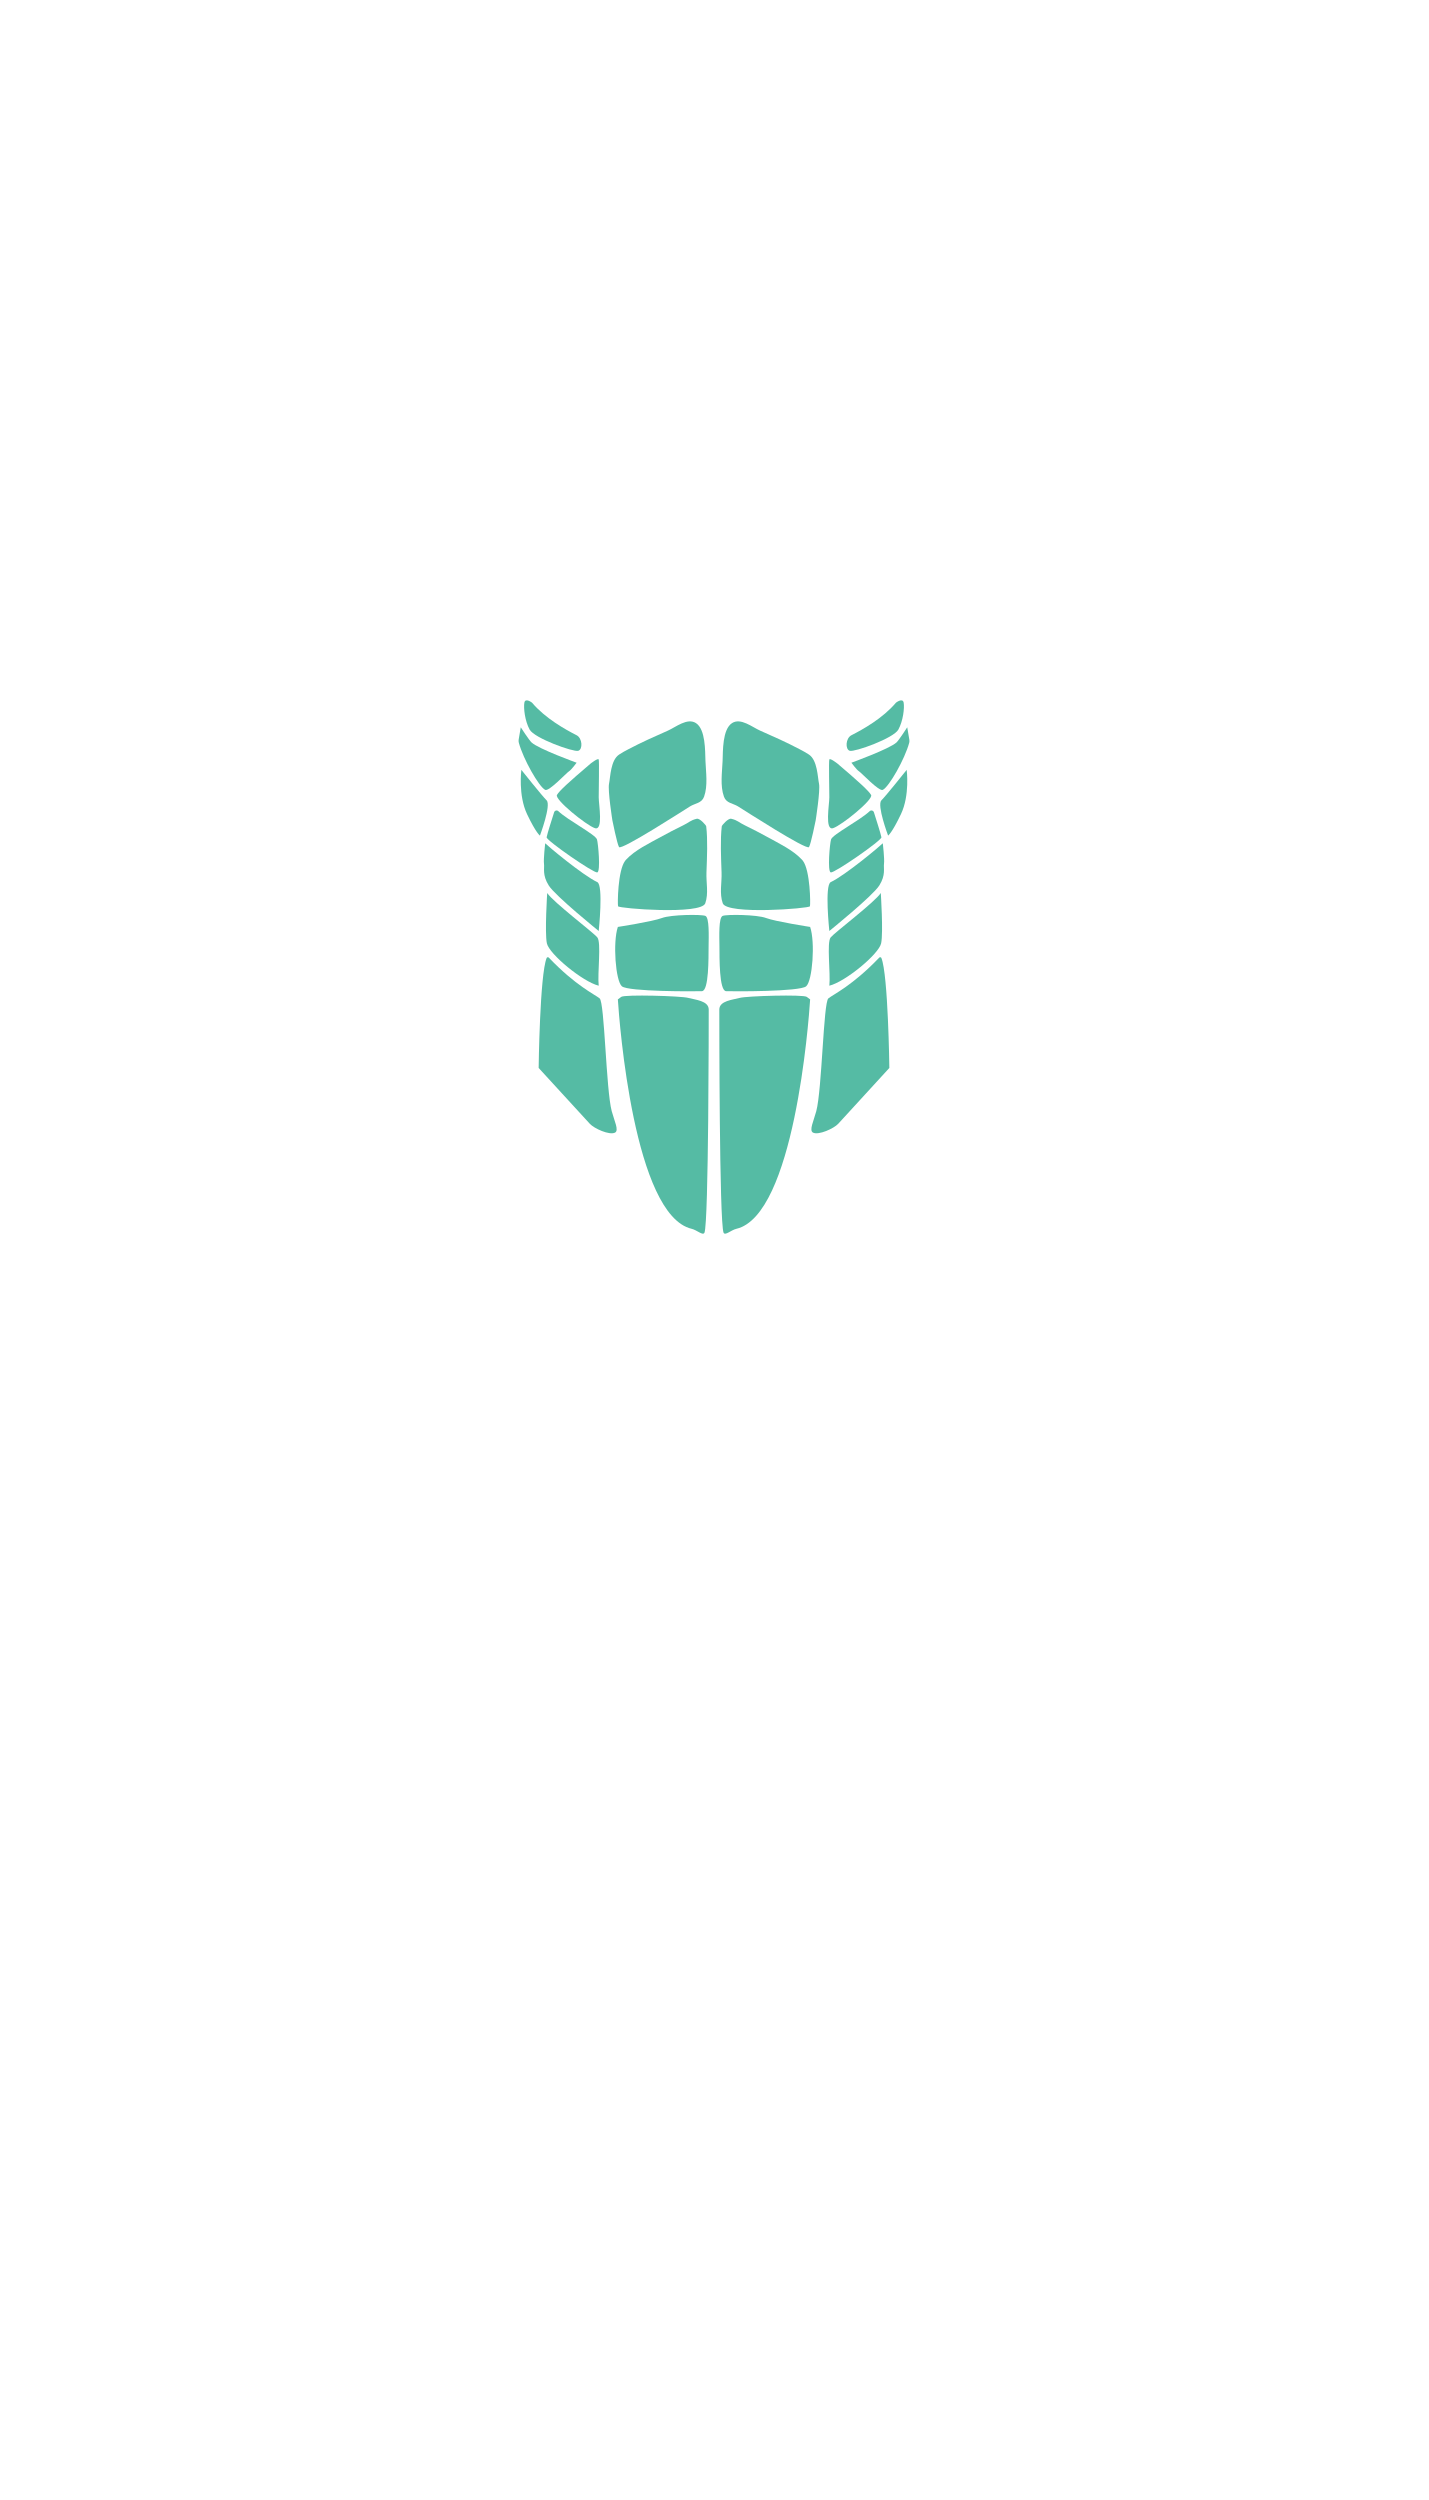
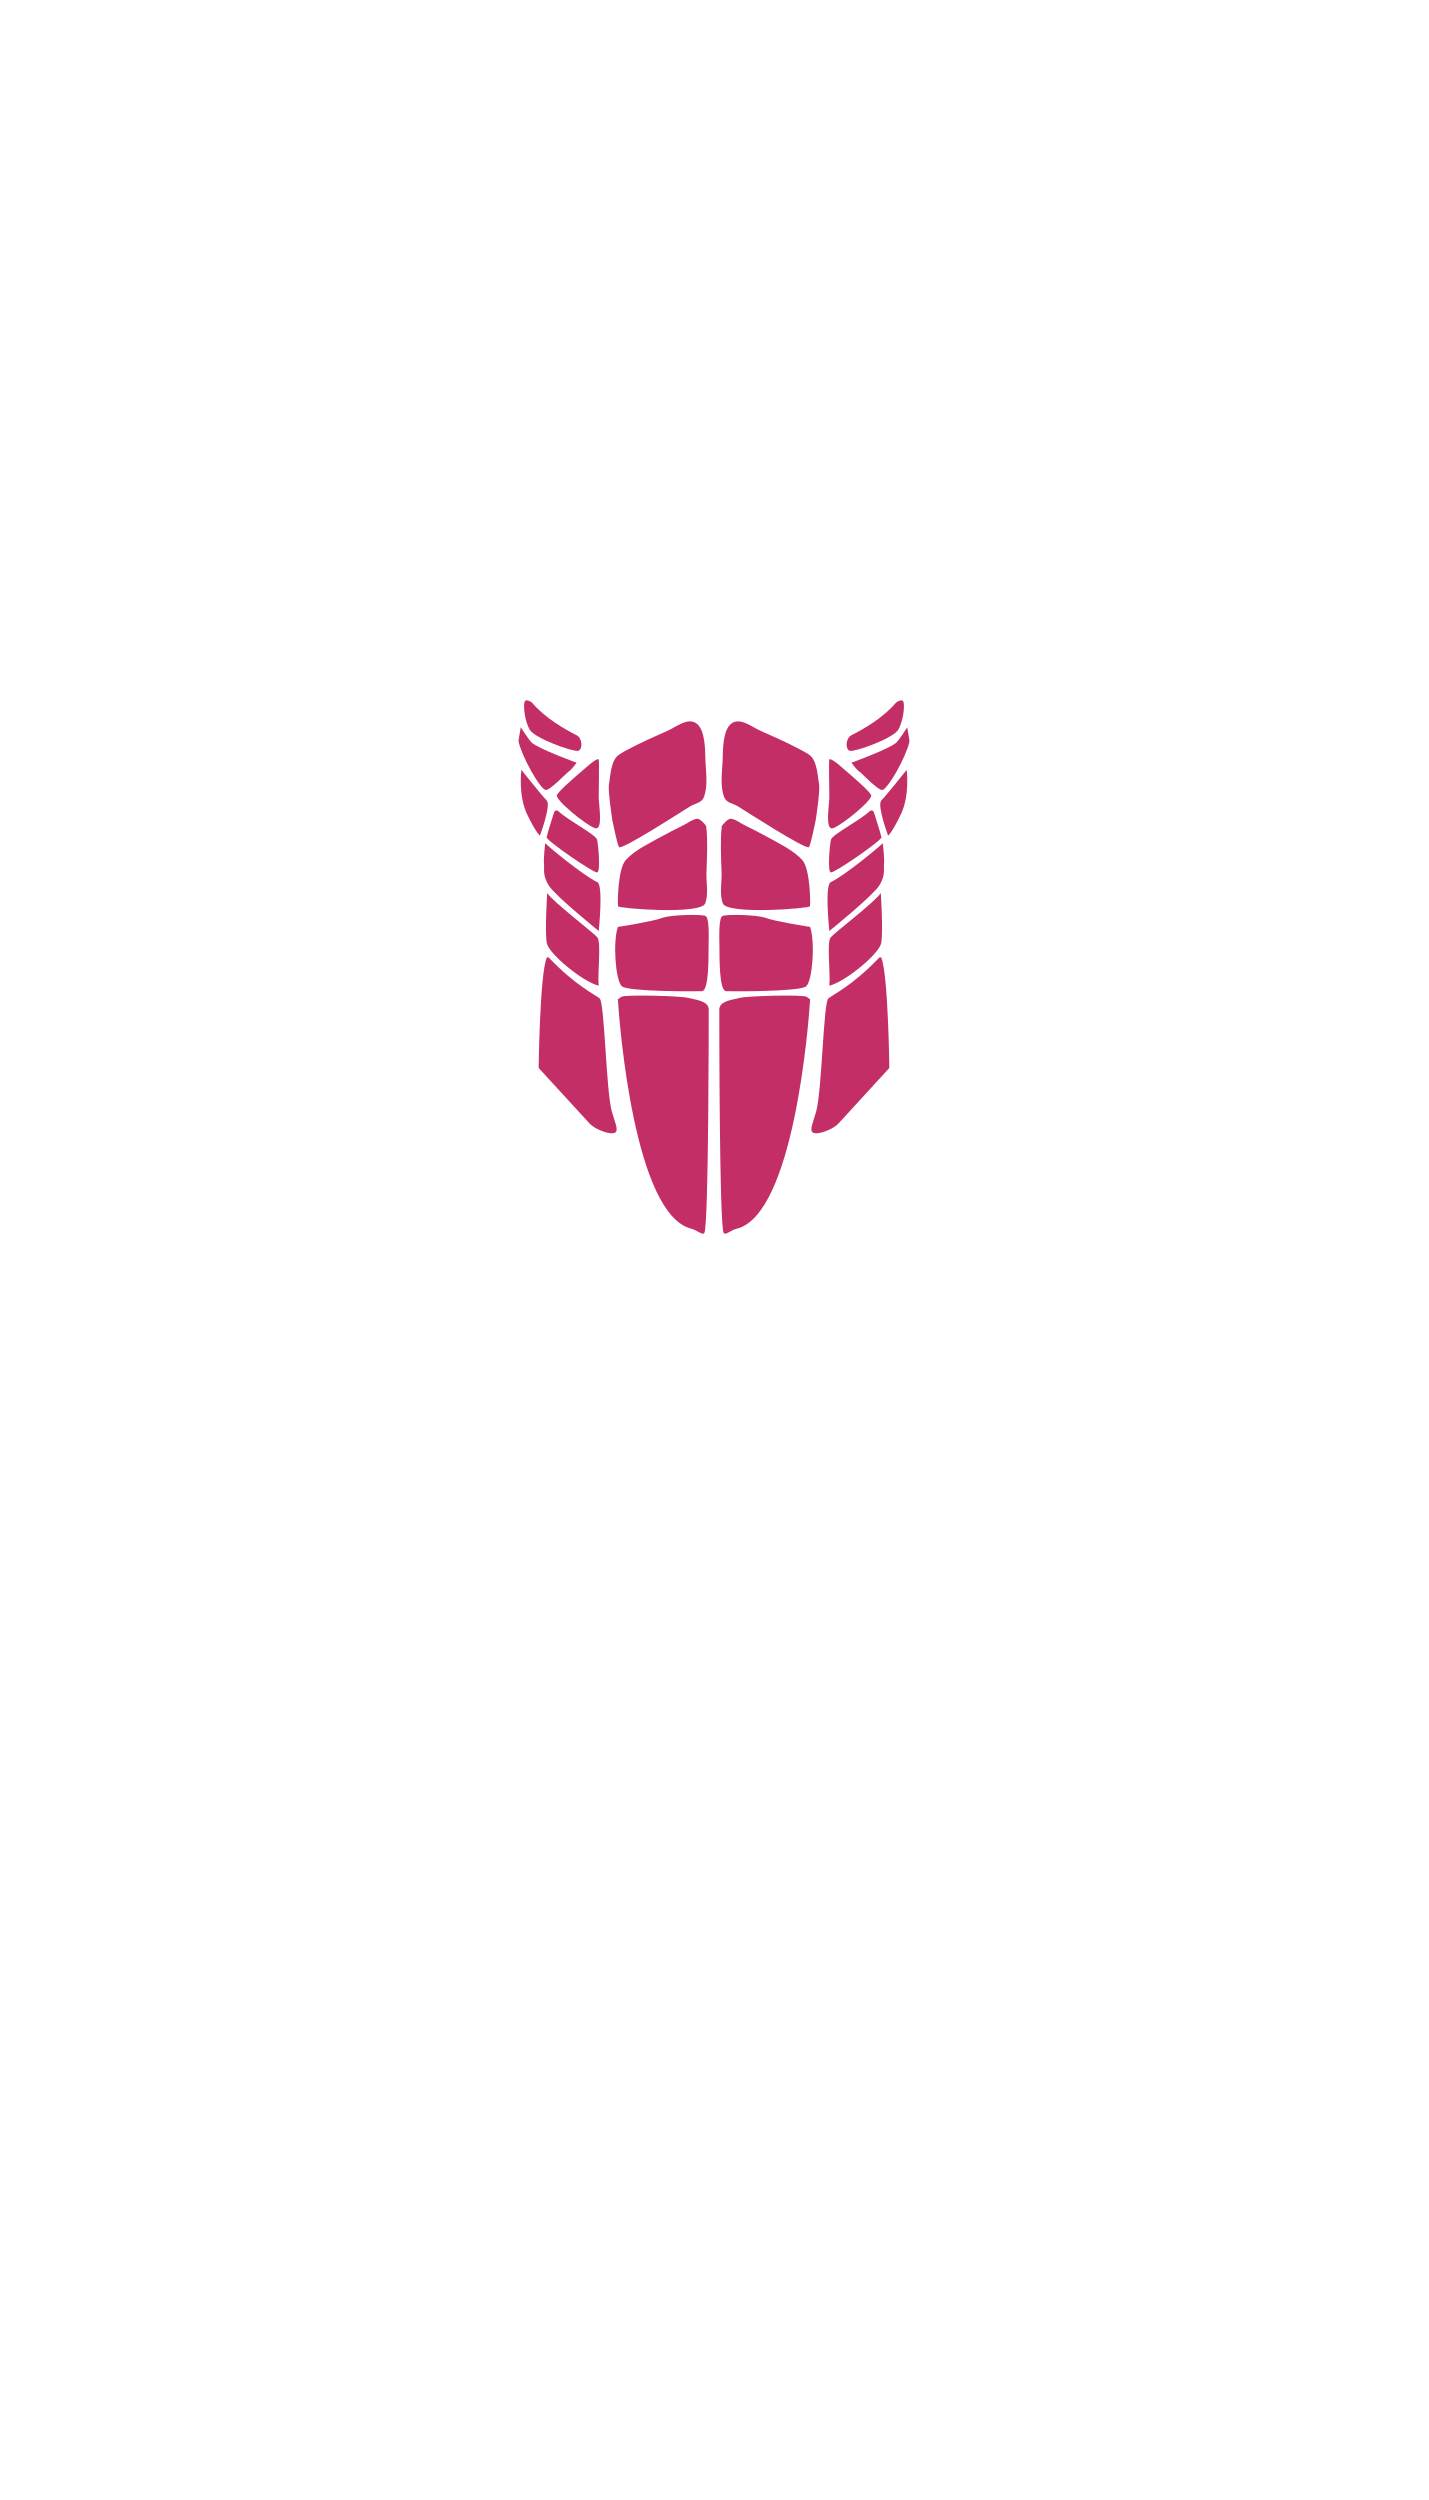
- <svg xmlns="http://www.w3.org/2000/svg" id="e8SaenjzD9K1" viewBox="0 0 300 525" shape-rendering="geometricPrecision" text-rendering="geometricPrecision">
-   <g display="none" clip-path="url(#e8SaenjzD9K5)">
+ <svg xmlns="http://www.w3.org/2000/svg" id="ebtSadWLUzH1" viewBox="0 0 300 525" shape-rendering="geometricPrecision" text-rendering="geometricPrecision">
+   <g display="none" clip-path="url(#ebtSadWLUzH5)">
    <g>
      <path d="M268.453,268.125c-.668-.703-4.234-3-5.105-3.906-.859-.898-.859-1.594-3.266-5.73-2.398-4.141-11.355-7.809-12.355-8-1-.207-2.953-2.66-3.441-4.012-2.066-5.566-6.91-24.613-9.012-41.621-2.102-17.004-10.012-26.613-14.305-32.512.203-16.316-3.547-19.707-5.605-24.918.195-4.102,1.621-13.012.66-24.734-.762-9.277-12.371-20.352-19.578-21.352-4.656-.648-7.23.461-13.266,0-6.039-.473-17.344-10.613-17.949-11.809-.602-1.203-1.859-11.203-.934-12.473.934-1.266,1.074-.062,2.008-2.664.938-2.605.43-7.281.43-7.281s.25-1,.414-.312c.102.398.305.812.75,1.055.703.359,1.574-1.324,2.492-2.918c2.434-4.25,4.723-12.344,1.352-13.359-.621-.188-1.5,1.398-1.5,1.398c0-.797.797-8.207-.406-12.809-.957-3.684-4.559-7.371-7.398-9.602-3.473-2.723-10.559-2.918-12.316-2.934-.039,0-.102,0-.156,0-.059,0-.121,0-.16,0-1.758.016-8.844.211-12.316,2.934-2.84,2.23-6.441,5.918-7.406,9.602-1.195,4.602-.398,12.012-.398,12.809c0,0-.887-1.586-1.5-1.398-3.371,1.016-1.082,9.109,1.352,13.359.918,1.594,1.789,3.277,2.48,2.918.457-.242.66-.656.75-1.055.18-.688.43.312.43.312s-.512,4.676.426,7.281c.934,2.602,1.062,1.398,2,2.664.934,1.27-.336,11.27-.938,12.473-.594,1.195-11.898,11.336-17.934,11.809-6.039.461-8.613-.648-13.281,0-7.203,1-18.805,12.074-19.566,21.352-.961,11.723.465,20.633.66,24.734-2.059,5.211-5.809,8.602-5.605,24.918-4.305,5.898-12.203,15.508-14.305,32.512-2.102,17.008-6.945,36.055-9,41.621-.508,1.352-2.453,3.805-3.453,4.012-1,.191-9.957,3.859-12.363,8-2.398,4.137-2.398,4.832-3.27,5.73-.859.906-4.434,3.203-5.102,3.906-.668.707-1.129,3.336.742,3.77c1.859.438,6.859-.648,8.48-4.305c1.953-1.277,2.426-1.297,2.426-1.297s.66,2,.566,3.602c-.102,1.602-3.391,6.5-4.695,9.398-1.297,2.91-5.195,8.262-4.148,9.762c1.055,1.5,2.555,1.25,3.203.75s4.352-6.777,5.074-7.883c.824-1.074,3.926-5.074,4.484-5.676-.891,3.648-2.324,7.957-2.891,9.648-.566,1.707-3.215,6.824-3.23,8.574-.039,2.438,1.648,2.973,2.766,2.242c3.133-2.074,4.891-7.371,5.668-8.906c1.316-2.613,2.73-7.242,4.066-9.371-.336,2.602-1.141,6.184-1.586,9.223-.211,1.527-1.562,9.434.16,9.953c2.648.797,3-2.25,4.047-5.852c1.055-3.613,2.352-12.512,3.156-13.863c1.195.25,1.02,1.102,1.25,3.5.297,3.16.047,11.012,2.352,11.012c2.297,0,2.465-7.91,2.762-12.715.305-4.797,1.867-7.332,2.676-11.27.797-3.934,2.656-9.398,2.527-14-.055-2.141-.965-4.039.871-10.879c1.129-4.195,15.277-31.883,16.859-34.484c1.734-2.816,4.945-11.203,5.75-17.613.797-6.398.668-6.668,1.066-9.73.398-3.074,1.641-4.426,3.203-6.27c1.805-2.141,4.398-8.473,6.41-17.113.926-.035,1.211-.805,1.664-.5c0,0,1.195,13.676,3.668,17.473c2.465,3.809,1.73,5.207,2.27,6.605.527,1.406.258,10.535-.141,15.609s-1.562,22.742-2.664,26.945c-1.105,4.207-2.465,6.004-3.539,11.344-1.066,5.336-2.77,12.316-3.129,18.871c0,0-2.242,15.559-2.039,21.418.223,6.27-1.398,48.922,7.602,59.328-.434,2.027-.027,5.566.039,6.641.066,1.062-2.539,12.141-1.539,19.539c1,7.406.602,4.84.398,6.684-.191,1.852-8.203,26.668,3.809,72.355.711,2.734,1,8.242,1,11.141s-1,8.613-1,11.305c0,2.707-.102,4,.5,5.707.602,1.703.5,4.5.102,6.602s-8.512,7.805-9.207,10.906c-.703,3.102-1.602,4.898-.305,5.809c1.305.898,1.91,0,1.91,0s-.5,1.5.293,2.293c.797.809,3.207.707,3.207.707s.793.191,1.293,1c.5.797,2.605,1.203,3.105.691.5-.5.805-.453,1.203.223.211.371,1.102.809,1.879,1.121.742.305,1.582.242,2.258-.176l1.566-.961c0,0,1.297,1.5,1.602,1.602.297.102,3.398,1.203,4.195,0c.805-1.203,4.602-4.102,4.406-7.5-.203-3.41-.5-5.309-.398-6.512.094-1.195.398-3,.898-4.797.5-1.805,1.102-2.602.703-6.008-.406-3.398-.102-3.602-.102-4.203c0-.594.5-2.195.602-4.004.094-1.793-1.305-5.5-1.305-5.5s-.602-3.602-.898-8.5c-.305-4.906.695-24.215,2.703-30.621c2-6.398,3.168-8.406,3.398-10c2.398-16.91-1.5-35.113-2.203-41.559-.398-3.668,1.203-4.074,2.203-7.77c1-3.703,1.797-12.906.707-17.012-.816-3.008,2.793-14.008,3.293-17.406.5-3.406,7.371-29.715,7.742-34.418.363-4.703.836-19.289-.406-21.492.594,0,2.277,1.168,2.992,1.379.035.02.082.027.148.027.062,0,.109-.008.145-.027.715-.211,2.398-1.379,2.984-1.379-1.234,2.203-.762,16.789-.398,21.492.371,4.703,7.242,31.012,7.742,34.418.5,3.398,4.102,14.398,3.293,17.406-1.09,4.105-.293,13.309.707,17.012c1,3.695,2.602,4.102,2.203,7.77-.703,6.445-4.602,24.648-2.203,41.559.223,1.594,1.398,3.602,3.398,10c2,6.406,3,25.715,2.703,30.621-.297,4.898-.898,8.5-.898,8.5s-1.406,3.707-1.305,5.5c.102,1.809.602,3.41.602,4.004c0,.602.305.805-.102,4.203-.398,3.406.203,4.203.703,6.008.5,1.797.805,3.602.898,4.797.102,1.203-.195,3.102-.398,6.512-.203,3.398,3.602,6.297,4.398,7.5.805,1.203,3.906.102,4.203,0c.305-.102,1.602-1.602,1.602-1.602l1.555.961c.688.418,1.527.48,2.27.176.777-.312,1.668-.75,1.879-1.121.398-.676.703-.723,1.203-.223.5.512,2.605.105,3.105-.691.5-.809,1.293-1,1.293-1s2.398.102,3.207-.707c.797-.793.297-2.293.297-2.293s.602.898,1.906,0c1.297-.91.398-2.707-.305-5.809-.707-3.102-8.797-8.805-9.207-10.906-.398-2.102-.5-4.898.102-6.602.602-1.707.5-3,.5-5.707c0-2.691-1-8.406-1-11.305s.281-8.406,1-11.141c12.004-45.688,4-70.504,3.809-72.355-.203-1.844-.602.723.398-6.684c1-7.398-1.602-18.477-1.539-19.539.066-1.074.465-4.613.039-6.641c9-10.406,7.379-53.059,7.602-59.328.203-5.859-2.039-21.418-2.039-21.418-.371-6.555-2.062-13.535-3.129-18.871-1.066-5.34-2.434-7.137-3.535-11.344-1.105-4.203-2.27-21.871-2.668-26.945-.406-5.074-.668-14.203-.141-15.609.539-1.398-.195-2.797,2.27-6.605c2.473-3.797,3.668-17.473,3.668-17.473.453-.305.738.465,1.664.5c2,8.641,4.605,14.973,6.41,17.113c1.555,1.844,2.797,3.195,3.203,6.27.398,3.062.258,3.332,1.066,9.73.805,6.41,4.027,14.797,5.738,17.613c1.594,2.602,15.742,30.289,16.871,34.484c1.836,6.84.926,8.738.871,10.879-.137,4.602,1.734,10.066,2.527,14c.809,3.938,2.371,6.473,2.668,11.27.305,4.805.473,12.715,2.777,12.715c2.297,0,2.047-7.852,2.344-11.012.23-2.398.055-3.25,1.25-3.5.805,1.352,2.102,10.25,3.156,13.863c1.047,3.602,1.398,6.648,4.047,5.852c1.723-.52.371-8.426.16-9.953-.438-3.039-1.262-6.621-1.594-9.223c1.332,2.129,2.758,6.758,4.074,9.371.777,1.535,2.527,6.832,5.668,8.906c1.117.73,2.805.195,2.766-2.242-.027-1.75-2.664-6.867-3.23-8.574-.566-1.691-2-6-2.891-9.648.559.602,3.66,4.602,4.484,5.676.723,1.105,4.426,7.383,5.074,7.883s2.148.75,3.203-.75c1.047-1.5-2.852-6.852-4.156-9.762-1.297-2.898-4.586-7.797-4.688-9.398-.09-1.602.566-3.602.566-3.602s.473.02,2.426,1.297c1.621,3.656,6.621,4.742,8.48,4.305c1.871-.434,1.41-3.062.734-3.77" fill="#d9d9d9" />
    </g>
-     <clipPath id="e8SaenjzD9K5">
+     <clipPath id="ebtSadWLUzH5">
      <path d="M30.883,27.438h238.16v471.73h-238.16v-471.73Zm0,0" />
    </clipPath>
  </g>
  <g transform="translate(0 0.000001)">
-     <path d="M111.719,146.637c2.809,3.309,6.973,5.621,9.371,6.844c1.215.621,1.336,2.973.336,3.27s-9.207-2.629-10.207-4.465c-1-1.84-1.297-4.535-1.102-5.648.203-1.09,1.602,0,1.602,0" transform="translate(0 0.919899)" fill="#55bba4" />
-     <path d="M108.922,154.398c-.035.223-.027.445.031.656.934,3.453,4.219,9.242,5.535,9.898.805.398,4.5-3.602,5-3.898.5-.305,1.602-1.805,1.602-1.805s-7.953-2.871-9.461-4.25c-.531-.492-2.27-3.188-2.27-3.188l-.438,2.586" transform="translate(0 0.919899)" fill="#55bba4" />
-     <path d="M109.488,160.75c0,0-.703,5.305,1.195,9.305c1.906,4,2.703,4.5,2.703,4.5s2.406-6.398,1.406-7.398c-1.008-1-5.305-6.406-5.305-6.406" transform="translate(0 0.919899)" fill="#55bba4" />
-     <path d="M114.914,186.613c1.27,1.934,9.668,8.258,10.527,9.324.871,1.062-.008,7.582.289,10.141-3.332-.809-10.418-6.641-10.891-8.91-.461-2.27.074-10.555.074-10.555" transform="translate(0 0.919899)" fill="#55bba4" />
-     <path d="M114.488,176.168c.465.5,7.852,6.703,10.945,8.156c1.316.621.297,10.262.297,10.262s-9.129-7.363-10.5-9.566c-1.379-2.195-.863-3.609-.992-4.547-.129-.934.25-4.305.25-4.305" transform="translate(0 0.919899)" fill="#55bba4" />
-     <path d="M130,157.547c-1.789,1.211-1.809,4.703-2.102,6.109-.297,1.398.703,7.707.703,7.707s1,5,1.398,5.602c.5.738,13.648-7.762,14.918-8.547c1.062-.66,2.441-.648,2.941-2.039.816-2.285.391-5.082.289-7.492-.082-2.117.035-6.629-1.992-7.953-1.812-1.184-4.258.852-5.871,1.566-2.797,1.23-5.59,2.48-8.297,3.906-.676.352-1.359.715-1.988,1.141" transform="translate(0 0.919899)" fill="#55bba4" />
-     <path d="M146.324,171.02c-1.344.312-1.582.77-2.871,1.387-1.594.77-3.168,1.594-4.715,2.445-2.406,1.336-5.367,2.715-7.266,4.762-.066.082-.141.164-.207.25-1.535,2.062-1.602,9.074-1.469,9.535.137.465,17.453,1.836,18.312-.629.723-2.094.168-4.305.25-6.48.113-3.141.289-6.883-.055-9.688-.027-.223-1.352-1.738-1.98-1.582" transform="translate(0 0.919899)" fill="#55bba4" />
-     <path d="M129.75,193.734c-1.086,3.203-.484,11.344.852,12.473c1.332,1.137,15.332,1.082,16.805,1.02c1.473-.066,1.379-7.086,1.398-9.355.027-2.266.176-6.129-.684-6.461-.871-.336-7.188-.277-9.121.453-1.938.738-9.25,1.871-9.25,1.871" transform="translate(0 0.919899)" fill="#55bba4" />
-     <path d="M129.75,209.871c.312,4.945,3.398,45.34,15.5,48.18c1.129.27,2.344,1.492,2.684.824.898-2.137.898-44.992.898-46.863s-2.859-2.055-4.332-2.461c-1.465-.398-13.324-.742-14.039-.207-.711.527-.711.527-.711.527" fill="#55bba4" />
-     <path d="M114.793,200.262c.074-.188.324-.223.465-.074c5.629,5.891,9.574,7.676,10.668,8.555c1.035.836,1.34,19.141,2.535,23.68.547,2.047,1.586,4.074.676,4.516-1.203.574-4.371-.879-5.27-1.859l-10.75-11.73c0,0,.242-19.578,1.676-23.086" transform="translate(0 0.919899)" fill="#55bba4" />
-     <path d="M124,159.453c-4.539,3.863-6.559,5.715-7.039,6.566-.547.953,6.168,6.371,7.965,6.973c1.805.602.805-4.938.805-6.473c0-1.527.129-7.539,0-7.938s-1.73.871-1.73.871" transform="translate(0 0.919899)" fill="#55bba4" />
-     <path d="M116.367,169.656c.121-.367.594-.508.883-.23c2.074,1.953,7.793,4.891,8.117,5.938.25.805.797,6.723.066,6.926-.742.195-10.77-6.75-10.641-7.383.16-.84,1.102-3.75,1.574-5.25" transform="translate(0 0.919899)" fill="#55bba4" />
-     <path d="M184.965,186.613c-1.258,1.934-9.656,8.258-10.527,9.324-.863,1.062.008,7.582-.277,10.141c3.332-.809,10.414-6.641,10.879-8.91.473-2.27-.074-10.555-.074-10.555" transform="translate(0 0.919899)" fill="#55bba4" />
-     <path d="M185.391,176.168c-.461.5-7.852,6.703-10.934,8.156-1.324.621-.297,10.262-.297,10.262s9.121-7.363,10.5-9.566c1.379-2.195.852-3.609.98-4.547.141-.934-.25-4.305-.25-4.305" transform="translate(0 0.919899)" fill="#55bba4" />
-     <path d="M169.891,157.547c1.785,1.211,1.797,4.703,2.102,6.109.297,1.398-.703,7.707-.703,7.707s-1,5-1.398,5.602c-.5.738-13.648-7.762-14.918-8.547-1.066-.66-2.445-.648-2.945-2.039-.824-2.285-.387-5.082-.285-7.492.082-2.117-.047-6.629,1.98-7.953c1.816-1.184,4.258.852,5.879,1.566c2.797,1.23,5.594,2.48,8.297,3.906.676.352,1.352.715,1.992,1.141" transform="translate(0 0.919899)" fill="#55bba4" />
-     <path d="M153.555,171.02c1.352.312,1.586.77,2.883,1.387c1.59.77,3.164,1.594,4.711,2.445c2.406,1.336,5.363,2.715,7.262,4.762.074.082.145.164.211.25c1.527,2.062,1.602,9.074,1.465,9.535-.133.465-17.445,1.836-18.309-.629-.73-2.094-.168-4.305-.25-6.48-.109-3.141-.285-6.883.047-9.688.027-.223,1.352-1.738,1.98-1.582" transform="translate(0 0.919899)" fill="#55bba4" />
-     <path d="M170.129,193.734c1.094,3.203.492,11.344-.84,12.473-1.336,1.137-15.344,1.082-16.809,1.02-1.473-.066-1.379-7.086-1.398-9.355-.027-2.266-.184-6.129.688-6.461.859-.336,7.184-.277,9.109.453c1.938.738,9.25,1.871,9.25,1.871" transform="translate(0 0.919899)" fill="#55bba4" />
-     <path d="M170.129,209.871c-.312,4.945-3.395,45.34-15.488,48.18-1.141.27-2.344,1.492-2.688.824-.906-2.137-.898-44.992-.898-46.863s2.863-2.055,4.324-2.461c1.473-.398,13.336-.742,14.039-.207.711.527.711.527.711.527" fill="#55bba4" />
-     <path d="M185.094,200.262c-.074-.188-.324-.223-.461-.074-5.641,5.891-9.586,7.676-10.676,8.555-1.039.836-1.336,19.141-2.539,23.68-.539,2.047-1.574,4.074-.668,4.516c1.195.574,4.363-.879,5.27-1.859l10.742-11.73c0,0-.242-19.578-1.668-23.086" transform="translate(0 0.919899)" fill="#55bba4" />
-     <path d="M175.891,159.453c4.535,3.863,6.547,5.715,7.039,6.566.543.953-6.168,6.371-7.973,6.973-1.797.602-.797-4.938-.797-6.473c0-1.527-.141-7.539,0-7.938.129-.398,1.73.871,1.73.871" transform="translate(0 0.919899)" fill="#55bba4" />
-     <path d="M183.52,169.656c-.121-.367-.59-.508-.887-.23-2.074,1.953-7.797,4.891-8.113,5.938-.258.805-.797,6.723-.062,6.926.73.195,10.766-6.75,10.637-7.383-.164-.84-1.102-3.75-1.574-5.25" transform="translate(0 0.919899)" fill="#55bba4" />
-     <path d="M188.16,146.637c-2.797,3.309-6.965,5.621-9.363,6.844-1.223.621-1.34,2.973-.34,3.27s9.211-2.629,10.203-4.465c1-1.84,1.305-4.535,1.109-5.648-.203-1.09-1.609,0-1.609,0" transform="translate(0 0.919899)" fill="#55bba4" />
-     <path d="M190.957,154.398c.035.223.035.445-.02.656-.934,3.453-4.223,9.242-5.547,9.898-.797.398-4.5-3.602-5-3.898-.5-.305-1.594-1.805-1.594-1.805s7.945-2.871,9.465-4.25c.527-.492,2.258-3.188,2.258-3.188l.438,2.586" transform="translate(0 0.919899)" fill="#55bba4" />
-     <path d="M190.402,160.75c0,0,.703,5.305-1.207,9.305-1.898,4-2.691,4.5-2.691,4.5s-2.41-6.398-1.41-7.398s5.309-6.406,5.309-6.406" transform="translate(0 0.919899)" fill="#55bba4" />
+     <path d="M111.719,146.637c2.809,3.309,6.973,5.621,9.371,6.844c1.215.621,1.336,2.973.336,3.27s-9.207-2.629-10.207-4.465c-1-1.84-1.297-4.535-1.102-5.648.203-1.09,1.602,0,1.602,0" transform="translate(0 0.919899)" fill="#c32e67" />
+     <path d="M108.922,154.398c-.035.223-.027.445.031.656.934,3.453,4.219,9.242,5.535,9.898.805.398,4.5-3.602,5-3.898.5-.305,1.602-1.805,1.602-1.805s-7.953-2.871-9.461-4.25c-.531-.492-2.27-3.188-2.27-3.188l-.438,2.586" transform="translate(0 0.919899)" fill="#c32e67" />
+     <path d="M109.488,160.75c0,0-.703,5.305,1.195,9.305c1.906,4,2.703,4.5,2.703,4.5s2.406-6.398,1.406-7.398c-1.008-1-5.305-6.406-5.305-6.406" transform="translate(0 0.919899)" fill="#c32e67" />
+     <path d="M114.914,186.613c1.27,1.934,9.668,8.258,10.527,9.324.871,1.062-.008,7.582.289,10.141-3.332-.809-10.418-6.641-10.891-8.91-.461-2.27.074-10.555.074-10.555" transform="translate(0 0.919899)" fill="#c32e67" />
+     <path d="M114.488,176.168c.465.5,7.852,6.703,10.945,8.156c1.316.621.297,10.262.297,10.262s-9.129-7.363-10.5-9.566c-1.379-2.195-.863-3.609-.992-4.547-.129-.934.25-4.305.25-4.305" transform="translate(0 0.919899)" fill="#c32e67" />
+     <path d="M130,157.547c-1.789,1.211-1.809,4.703-2.102,6.109-.297,1.398.703,7.707.703,7.707s1,5,1.398,5.602c.5.738,13.648-7.762,14.918-8.547c1.062-.66,2.441-.648,2.941-2.039.816-2.285.391-5.082.289-7.492-.082-2.117.035-6.629-1.992-7.953-1.812-1.184-4.258.852-5.871,1.566-2.797,1.23-5.59,2.48-8.297,3.906-.676.352-1.359.715-1.988,1.141" transform="translate(0 0.919899)" fill="#c32e67" />
+     <path d="M146.324,171.02c-1.344.312-1.582.77-2.871,1.387-1.594.77-3.168,1.594-4.715,2.445-2.406,1.336-5.367,2.715-7.266,4.762-.066.082-.141.164-.207.25-1.535,2.062-1.602,9.074-1.469,9.535.137.465,17.453,1.836,18.312-.629.723-2.094.168-4.305.25-6.48.113-3.141.289-6.883-.055-9.688-.027-.223-1.352-1.738-1.98-1.582" transform="translate(0 0.919899)" fill="#c32e67" />
+     <path d="M129.75,193.734c-1.086,3.203-.484,11.344.852,12.473c1.332,1.137,15.332,1.082,16.805,1.02c1.473-.066,1.379-7.086,1.398-9.355.027-2.266.176-6.129-.684-6.461-.871-.336-7.188-.277-9.121.453-1.938.738-9.25,1.871-9.25,1.871" transform="translate(0 0.919899)" fill="#c32e67" />
+     <path d="M129.75,209.871c.312,4.945,3.398,45.34,15.5,48.18c1.129.27,2.344,1.492,2.684.824.898-2.137.898-44.992.898-46.863s-2.859-2.055-4.332-2.461c-1.465-.398-13.324-.742-14.039-.207-.711.527-.711.527-.711.527" fill="#c32e67" />
+     <path d="M114.793,200.262c.074-.188.324-.223.465-.074c5.629,5.891,9.574,7.676,10.668,8.555c1.035.836,1.34,19.141,2.535,23.68.547,2.047,1.586,4.074.676,4.516-1.203.574-4.371-.879-5.27-1.859l-10.75-11.73c0,0,.242-19.578,1.676-23.086" transform="translate(0 0.919899)" fill="#c32e67" />
+     <path d="M124,159.453c-4.539,3.863-6.559,5.715-7.039,6.566-.547.953,6.168,6.371,7.965,6.973c1.805.602.805-4.938.805-6.473c0-1.527.129-7.539,0-7.938s-1.73.871-1.73.871" transform="translate(0 0.919899)" fill="#c32e67" />
+     <path d="M116.367,169.656c.121-.367.594-.508.883-.23c2.074,1.953,7.793,4.891,8.117,5.938.25.805.797,6.723.066,6.926-.742.195-10.77-6.75-10.641-7.383.16-.84,1.102-3.75,1.574-5.25" transform="translate(0 0.919899)" fill="#c32e67" />
+     <path d="M184.965,186.613c-1.258,1.934-9.656,8.258-10.527,9.324-.863,1.062.008,7.582-.277,10.141c3.332-.809,10.414-6.641,10.879-8.91.473-2.27-.074-10.555-.074-10.555" transform="translate(0 0.919899)" fill="#c32e67" />
+     <path d="M185.391,176.168c-.461.5-7.852,6.703-10.934,8.156-1.324.621-.297,10.262-.297,10.262s9.121-7.363,10.5-9.566c1.379-2.195.852-3.609.98-4.547.141-.934-.25-4.305-.25-4.305" transform="translate(0 0.919899)" fill="#c32e67" />
+     <path d="M169.891,157.547c1.785,1.211,1.797,4.703,2.102,6.109.297,1.398-.703,7.707-.703,7.707s-1,5-1.398,5.602c-.5.738-13.648-7.762-14.918-8.547-1.066-.66-2.445-.648-2.945-2.039-.824-2.285-.387-5.082-.285-7.492.082-2.117-.047-6.629,1.98-7.953c1.816-1.184,4.258.852,5.879,1.566c2.797,1.23,5.594,2.48,8.297,3.906.676.352,1.352.715,1.992,1.141" transform="translate(0 0.919899)" fill="#c32e67" />
+     <path d="M153.555,171.02c1.352.312,1.586.77,2.883,1.387c1.59.77,3.164,1.594,4.711,2.445c2.406,1.336,5.363,2.715,7.262,4.762.074.082.145.164.211.25c1.527,2.062,1.602,9.074,1.465,9.535-.133.465-17.445,1.836-18.309-.629-.73-2.094-.168-4.305-.25-6.48-.109-3.141-.285-6.883.047-9.688.027-.223,1.352-1.738,1.98-1.582" transform="translate(0 0.919899)" fill="#c32e67" />
+     <path d="M170.129,193.734c1.094,3.203.492,11.344-.84,12.473-1.336,1.137-15.344,1.082-16.809,1.02-1.473-.066-1.379-7.086-1.398-9.355-.027-2.266-.184-6.129.688-6.461.859-.336,7.184-.277,9.109.453c1.938.738,9.25,1.871,9.25,1.871" transform="translate(0 0.919899)" fill="#c32e67" />
+     <path d="M170.129,209.871c-.312,4.945-3.395,45.34-15.488,48.18-1.141.27-2.344,1.492-2.688.824-.906-2.137-.898-44.992-.898-46.863s2.863-2.055,4.324-2.461c1.473-.398,13.336-.742,14.039-.207.711.527.711.527.711.527" fill="#c32e67" />
+     <path d="M185.094,200.262c-.074-.188-.324-.223-.461-.074-5.641,5.891-9.586,7.676-10.676,8.555-1.039.836-1.336,19.141-2.539,23.68-.539,2.047-1.574,4.074-.668,4.516c1.195.574,4.363-.879,5.27-1.859l10.742-11.73c0,0-.242-19.578-1.668-23.086" transform="translate(0 0.919899)" fill="#c32e67" />
+     <path d="M175.891,159.453c4.535,3.863,6.547,5.715,7.039,6.566.543.953-6.168,6.371-7.973,6.973-1.797.602-.797-4.938-.797-6.473c0-1.527-.141-7.539,0-7.938.129-.398,1.73.871,1.73.871" transform="translate(0 0.919899)" fill="#c32e67" />
+     <path d="M183.52,169.656c-.121-.367-.59-.508-.887-.23-2.074,1.953-7.797,4.891-8.113,5.938-.258.805-.797,6.723-.062,6.926.73.195,10.766-6.75,10.637-7.383-.164-.84-1.102-3.75-1.574-5.25" transform="translate(0 0.919899)" fill="#c32e67" />
+     <path d="M188.16,146.637c-2.797,3.309-6.965,5.621-9.363,6.844-1.223.621-1.34,2.973-.34,3.27s9.211-2.629,10.203-4.465c1-1.84,1.305-4.535,1.109-5.648-.203-1.09-1.609,0-1.609,0" transform="translate(0 0.919899)" fill="#c32e67" />
+     <path d="M190.957,154.398c.035.223.035.445-.02.656-.934,3.453-4.223,9.242-5.547,9.898-.797.398-4.5-3.602-5-3.898-.5-.305-1.594-1.805-1.594-1.805s7.945-2.871,9.465-4.25c.527-.492,2.258-3.188,2.258-3.188l.438,2.586" transform="translate(0 0.919899)" fill="#c32e67" />
+     <path d="M190.402,160.75c0,0,.703,5.305-1.207,9.305-1.898,4-2.691,4.5-2.691,4.5s-2.41-6.398-1.41-7.398s5.309-6.406,5.309-6.406" transform="translate(0 0.919899)" fill="#c32e67" />
  </g>
</svg>
